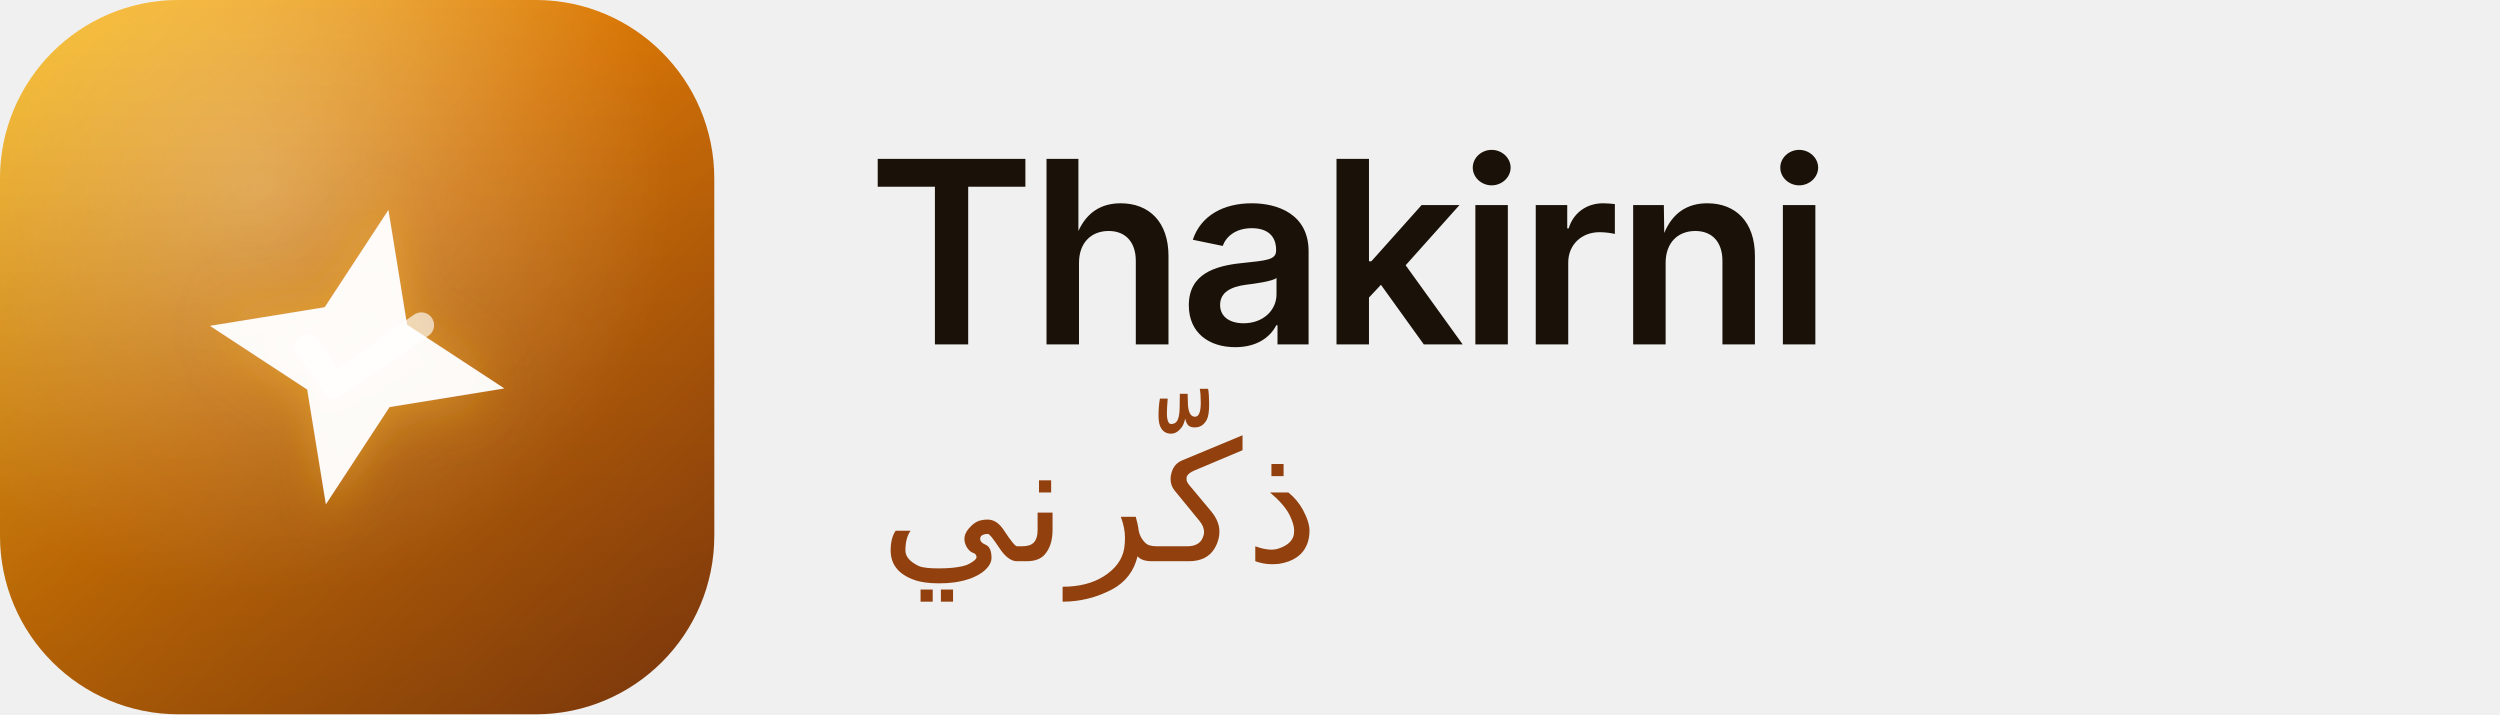
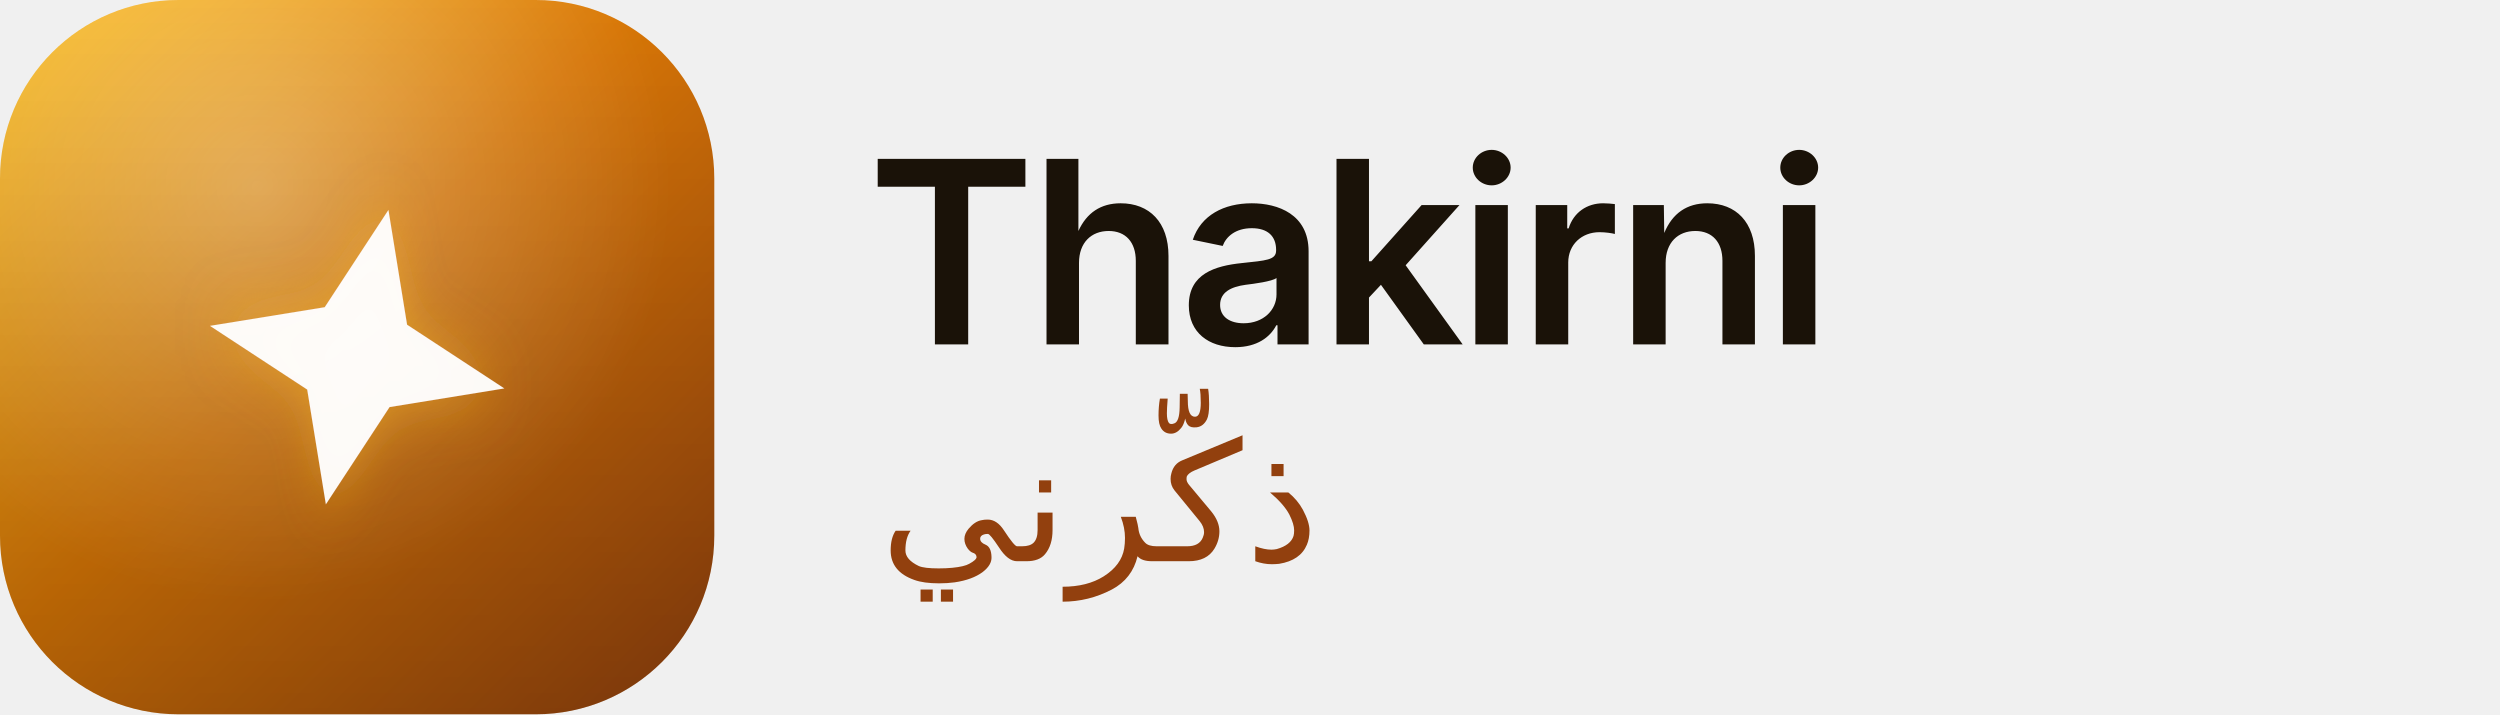
<svg xmlns="http://www.w3.org/2000/svg" viewBox="0 0 196 56" fill="none">
  <defs>
    <linearGradient id="a" x1="0" y1="0" x2="56" y2="56" gradientUnits="userSpaceOnUse">
      <stop stop-color="#FBBF24" />
      <stop offset=".45" stop-color="#D97706" />
      <stop offset="1" stop-color="#92400E" />
    </linearGradient>
    <radialGradient id="b" cx="36%" cy="26%" r="58%" gradientUnits="objectBoundingBox">
      <stop stop-color="#fff" stop-opacity=".32" />
      <stop offset="1" stop-color="#fff" stop-opacity="0" />
    </radialGradient>
    <linearGradient id="c" x1="0" y1="0" x2="0" y2="56" gradientUnits="userSpaceOnUse">
      <stop stop-color="#000" stop-opacity="0" />
      <stop offset="1" stop-color="#000" stop-opacity=".18" />
    </linearGradient>
    <filter id="glow" x="-18%" y="-18%" width="136%" height="136%">
      <feGaussianBlur in="SourceAlpha" stdDeviation="2" result="bl" />
      <feFlood flood-color="#FBBF24" flood-opacity=".50" result="col" />
      <feComposite in="col" in2="bl" operator="in" result="sh" />
      <feMerge>
        <feMergeNode in="sh" />
        <feMergeNode in="SourceGraphic" />
      </feMerge>
    </filter>
  </defs>
  <rect width="56" height="56" rx="14" fill="url(#a)" />
  <rect width="56" height="56" rx="14" fill="url(#b)" />
  <rect width="56" height="56" rx="14" fill="url(#c)" />
  <g transform="rotate(12 28 28)" filter="url(#glow)">
    <path d="M28 16.2 31.3 24.7 39.8 28 31.3 31.3 28 39.8 24.7 31.3 16.2 28 24.7 24.7z" fill="#fff" fill-opacity=".96" />
  </g>
-   <path transform="rotate(12 28 28)" d="M24 28 26.7 30.6 32.4 24.5" stroke="#fff" stroke-width="2" stroke-opacity=".65" stroke-linecap="round" stroke-linejoin="round" />
  <text x="68" y="27" font-family="Inter, -apple-system, BlinkMacSystemFont, 'Segoe UI', system-ui, sans-serif" font-size="20" font-weight="600" letter-spacing="-0.5" fill="#1A1208">Thakirni</text>
  <text x="69" y="44" font-family="'IBM Plex Arabic', Cairo, 'Segoe UI', Tahoma, Arial, sans-serif" font-size="13" font-weight="500" letter-spacing="0.2" fill="#92400E">ذكّرني</text>
</svg>
